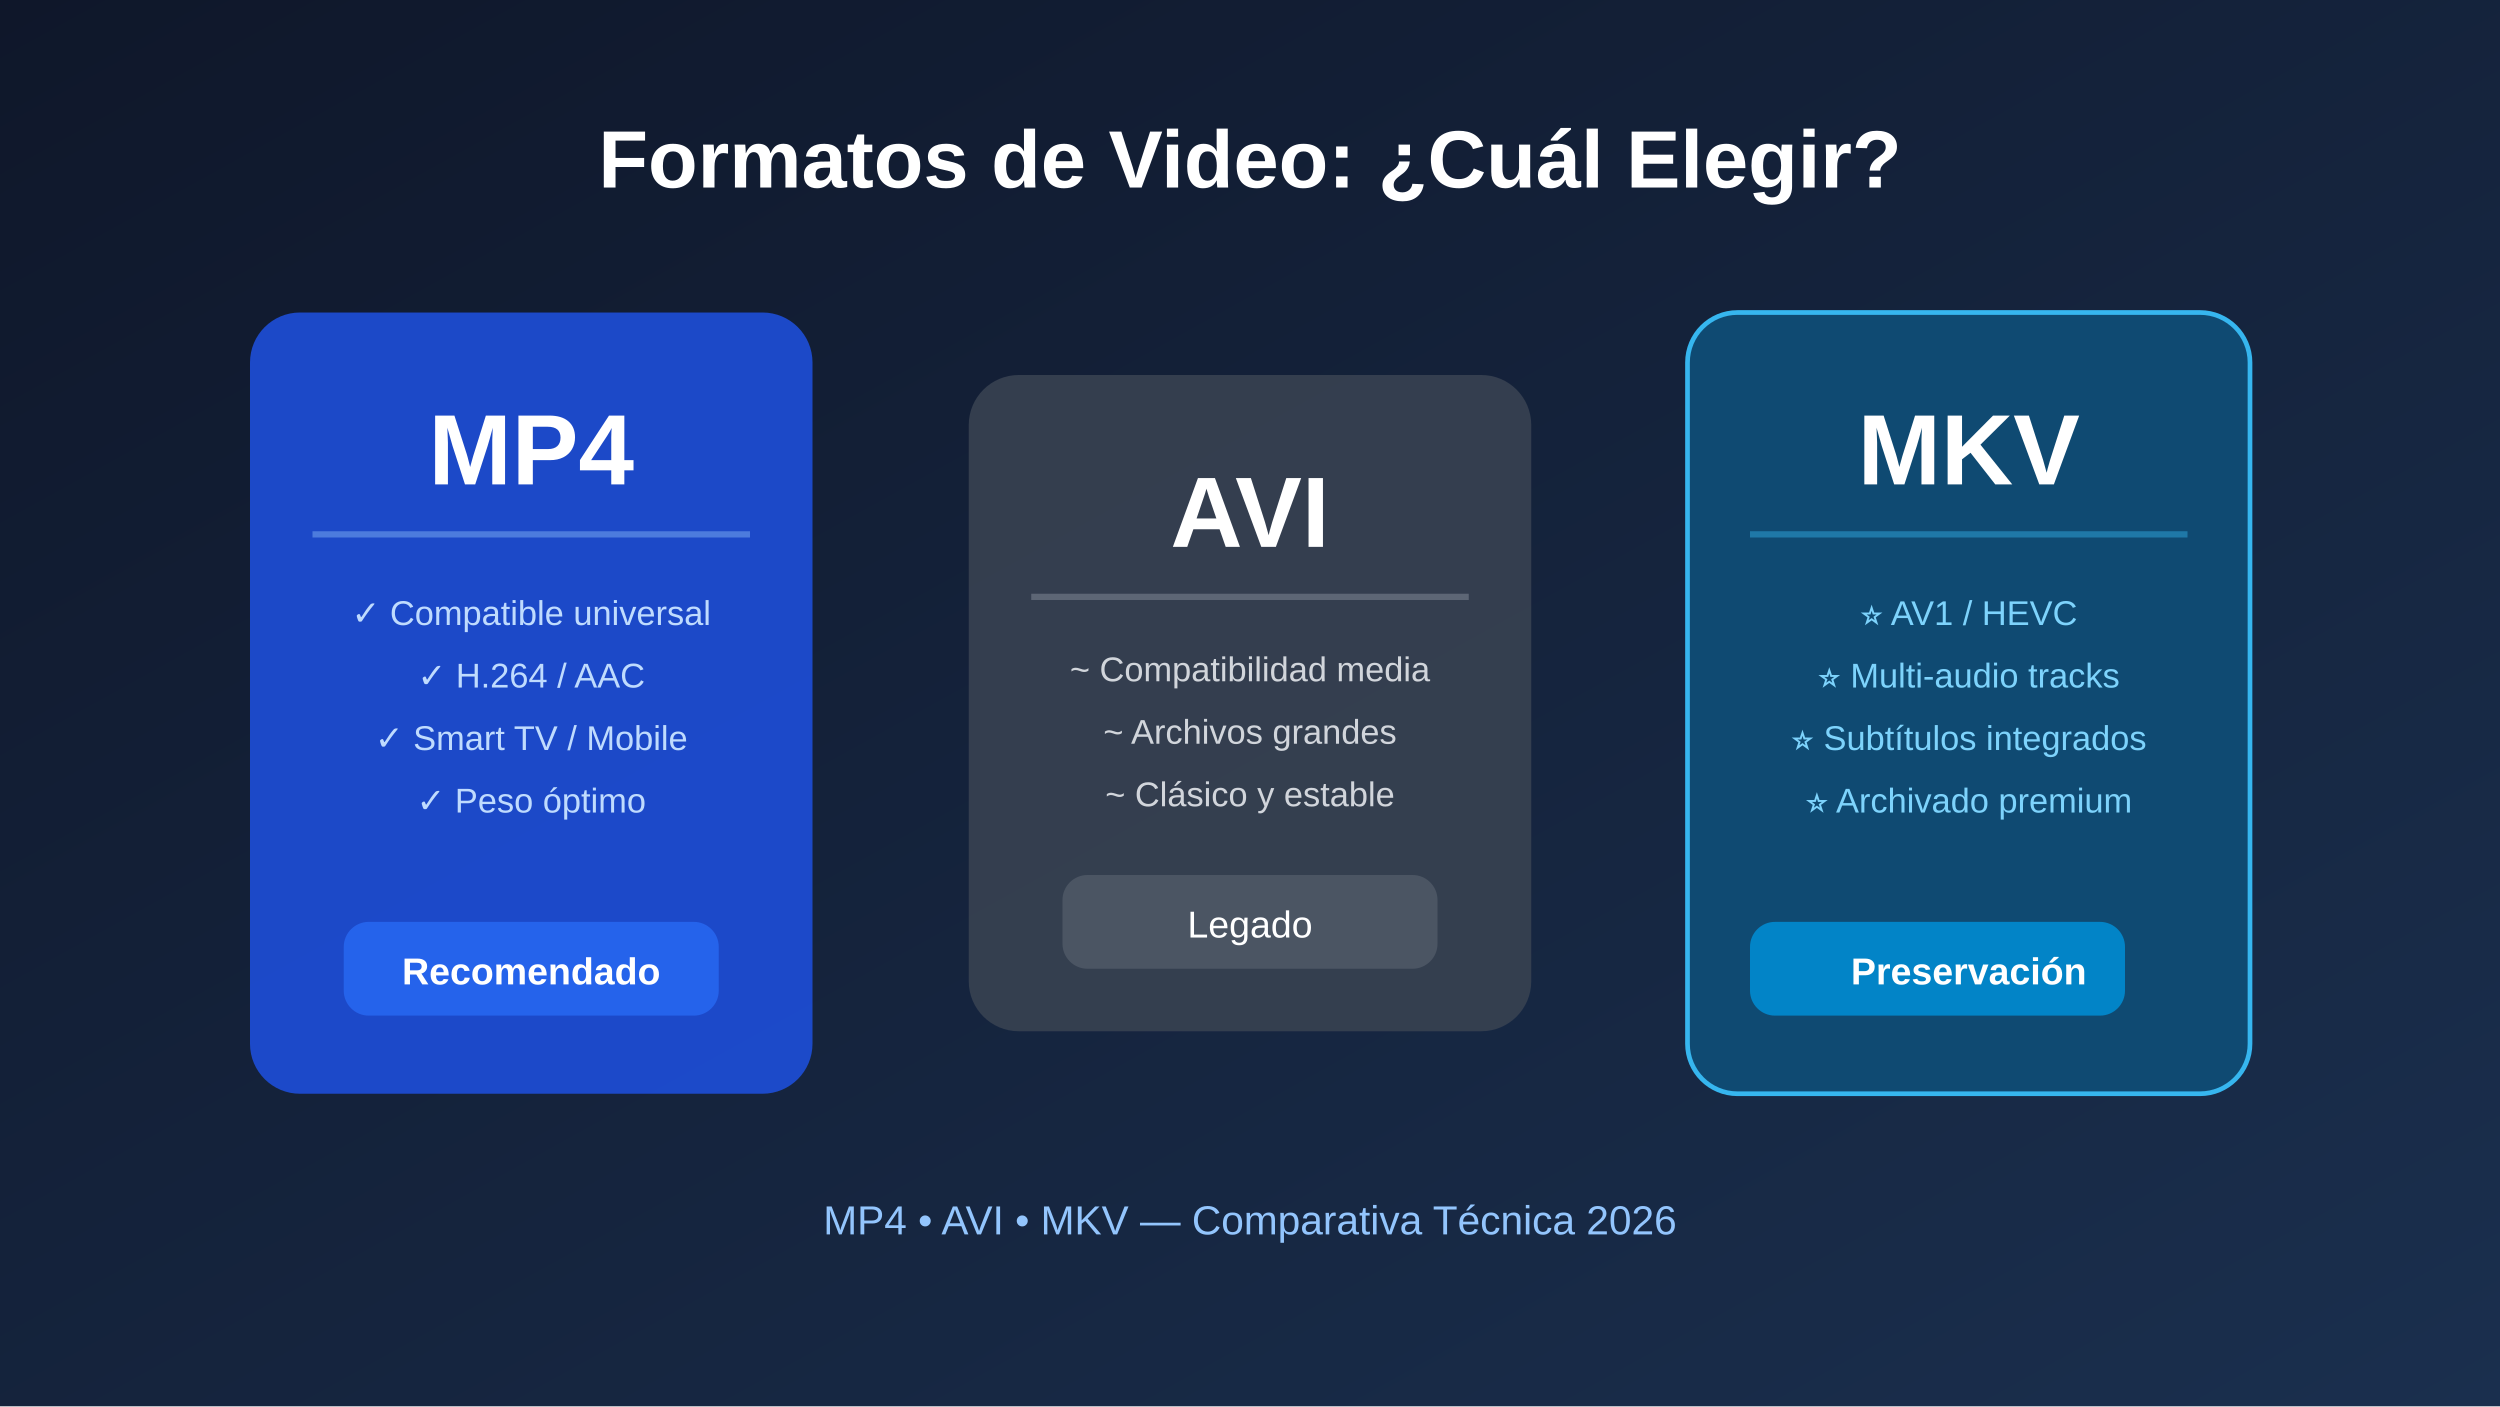
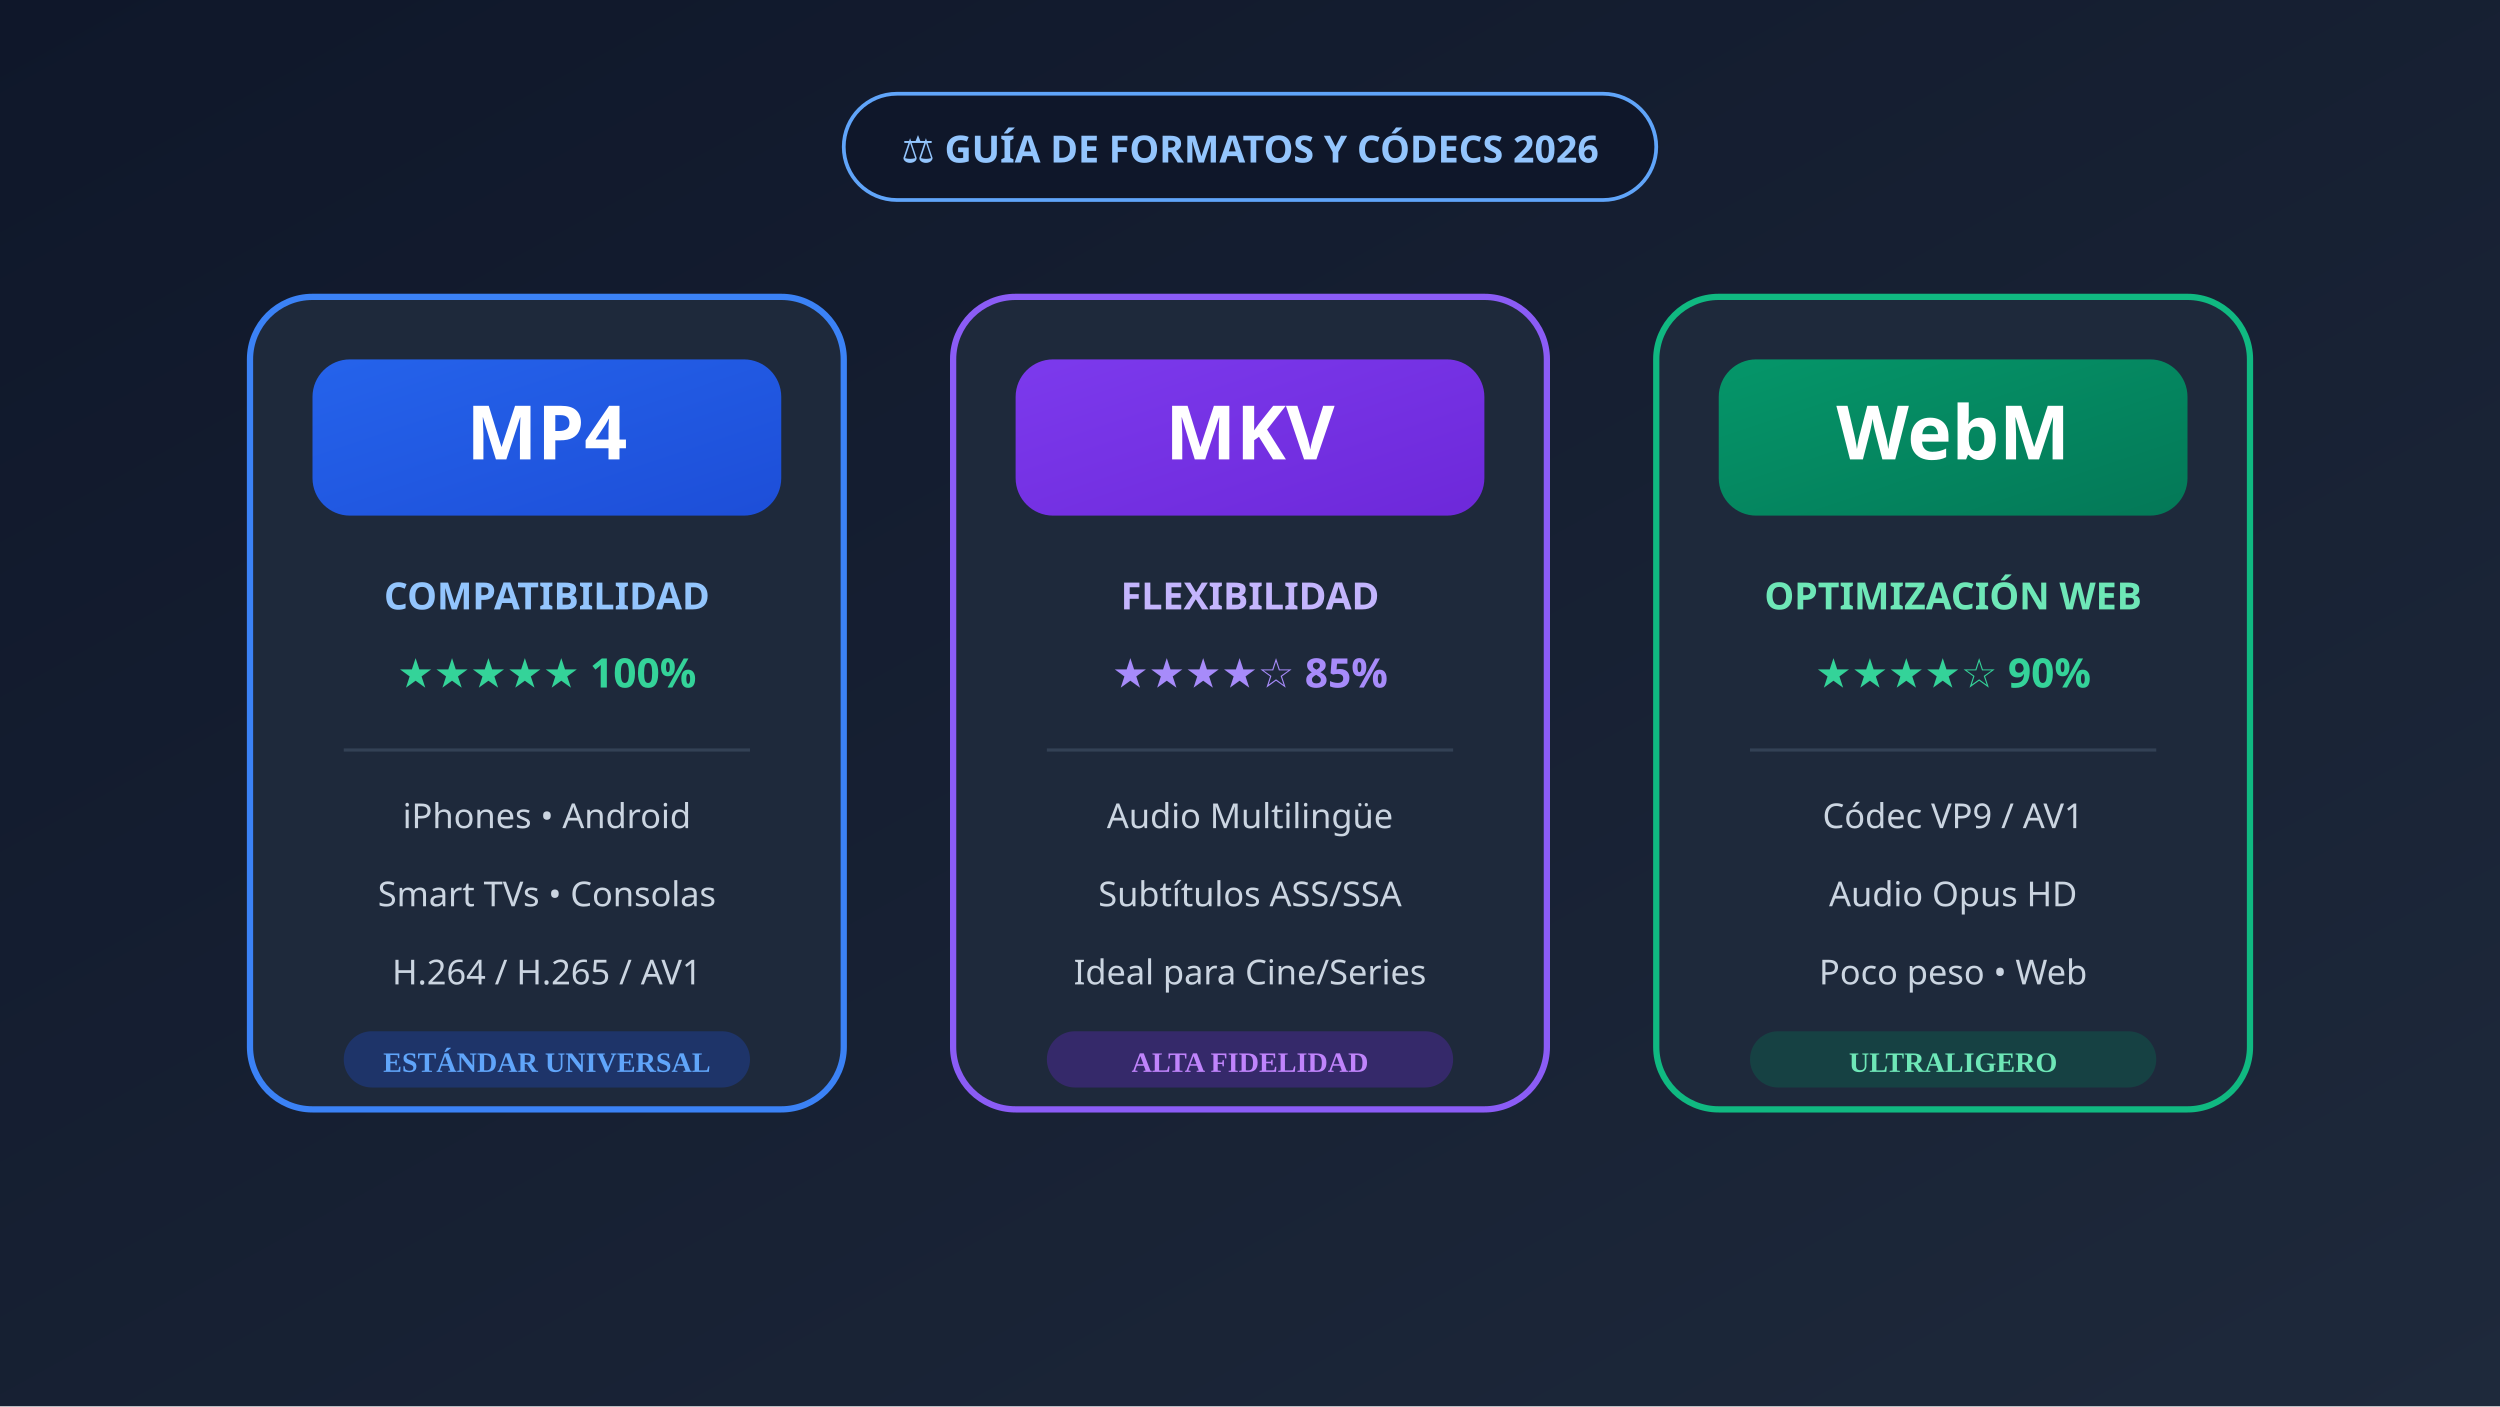
<svg xmlns="http://www.w3.org/2000/svg" viewBox="0 0 800 450" width="800" height="450">
  <defs>
-     <linearGradient id="bg4" x1="0%" y1="0%" x2="100%" y2="100%">
-       <stop offset="0%" style="stop-color:#0f172a" />
-       <stop offset="100%" style="stop-color:#1a2f4e" />
+     <linearGradient id="bg_fmt" x1="0%" y1="0%" x2="100%" y2="100%">
+       <stop offset="0%" stop-color="#0f172a" />
+       <stop offset="100%" stop-color="#1e293b" />
+     </linearGradient>
+     <linearGradient id="mp4_grad" x1="0%" y1="0%" x2="100%" y2="100%">
+       <stop offset="0%" stop-color="#2563eb" />
+       <stop offset="100%" stop-color="#1d4ed8" />
+     </linearGradient>
+     <linearGradient id="mkv_grad" x1="0%" y1="0%" x2="100%" y2="100%">
+       <stop offset="0%" stop-color="#7c3aed" />
+       <stop offset="100%" stop-color="#6d28d9" />
+     </linearGradient>
+     <linearGradient id="webm_grad" x1="0%" y1="0%" x2="100%" y2="100%">
+       <stop offset="0%" stop-color="#059669" />
+       <stop offset="100%" stop-color="#047857" />
    </linearGradient>
  </defs>
-   <rect width="800" height="450" fill="url(#bg4)" />
-   <rect x="80" y="100" width="180" height="250" rx="16" fill="#1d4ed8" opacity="0.9" />
-   <text x="170" y="155" text-anchor="middle" fill="white" font-size="32" font-weight="bold" font-family="Arial, monospace">MP4</text>
-   <rect x="100" y="170" width="140" height="2" fill="#93c5fd" opacity="0.4" />
-   <text x="170" y="200" text-anchor="middle" fill="#bfdbfe" font-size="11" font-family="Arial">✓ Compatible universal</text>
-   <text x="170" y="220" text-anchor="middle" fill="#bfdbfe" font-size="11" font-family="Arial">✓ H.264 / AAC</text>
-   <text x="170" y="240" text-anchor="middle" fill="#bfdbfe" font-size="11" font-family="Arial">✓ Smart TV / Mobile</text>
-   <text x="170" y="260" text-anchor="middle" fill="#bfdbfe" font-size="11" font-family="Arial">✓ Peso óptimo</text>
-   <rect x="110" y="295" width="120" height="30" rx="8" fill="#2563eb" />
-   <text x="170" y="315" text-anchor="middle" fill="white" font-size="12" font-family="Arial" font-weight="bold">Recomendado</text>
-   <rect x="310" y="120" width="180" height="210" rx="16" fill="#374151" opacity="0.9" />
-   <text x="400" y="175" text-anchor="middle" fill="white" font-size="32" font-weight="bold" font-family="Arial, monospace">AVI</text>
-   <rect x="330" y="190" width="140" height="2" fill="#9ca3af" opacity="0.4" />
-   <text x="400" y="218" text-anchor="middle" fill="#d1d5db" font-size="11" font-family="Arial">~ Compatibilidad media</text>
-   <text x="400" y="238" text-anchor="middle" fill="#d1d5db" font-size="11" font-family="Arial">~ Archivos grandes</text>
-   <text x="400" y="258" text-anchor="middle" fill="#d1d5db" font-size="11" font-family="Arial">~ Clásico y estable</text>
-   <rect x="340" y="280" width="120" height="30" rx="8" fill="#4b5563" />
-   <text x="400" y="300" text-anchor="middle" fill="white" font-size="12" font-family="Arial">Legado</text>
-   <rect x="540" y="100" width="180" height="250" rx="16" fill="#0f4c75" opacity="0.95" stroke="#38bdf8" stroke-width="1.5" />
-   <text x="630" y="155" text-anchor="middle" fill="white" font-size="32" font-weight="bold" font-family="Arial, monospace">MKV</text>
-   <rect x="560" y="170" width="140" height="2" fill="#38bdf8" opacity="0.4" />
-   <text x="630" y="200" text-anchor="middle" fill="#7dd3fc" font-size="11" font-family="Arial">⭐ AV1 / HEVC</text>
-   <text x="630" y="220" text-anchor="middle" fill="#7dd3fc" font-size="11" font-family="Arial">⭐ Multi-audio tracks</text>
-   <text x="630" y="240" text-anchor="middle" fill="#7dd3fc" font-size="11" font-family="Arial">⭐ Subtítulos integrados</text>
-   <text x="630" y="260" text-anchor="middle" fill="#7dd3fc" font-size="11" font-family="Arial">⭐ Archivado premium</text>
-   <rect x="560" y="295" width="120" height="30" rx="8" fill="#0284c7" />
-   <text x="630" y="315" text-anchor="middle" fill="white" font-size="12" font-family="Arial" font-weight="bold">Preservación</text>
-   <text x="400" y="60" text-anchor="middle" fill="white" font-size="26" font-weight="bold" font-family="Arial">Formatos de Video: ¿Cuál Elegir?</text>
-   <text x="400" y="395" text-anchor="middle" fill="#93c5fd" font-size="13" font-family="Arial">MP4 • AVI • MKV — Comparativa Técnica 2026</text>
+   <rect width="800" height="450" fill="url(#bg_fmt)" />
+   <g transform="translate(80, 95)">
+     <rect width="190" height="260" rx="20" fill="#1e293b" stroke="#3b82f6" stroke-width="2" />
+     <rect x="20" y="20" width="150" height="50" rx="12" fill="url(#mp4_grad)" />
+     <text x="95" y="52" text-anchor="middle" fill="#ffffff" font-size="24" font-weight="900" font-family="system-ui">MP4</text>
+     <text x="95" y="100" text-anchor="middle" fill="#93c5fd" font-size="12" font-weight="bold" font-family="system-ui">COMPATIBILIDAD</text>
+     <text x="95" y="125" text-anchor="middle" fill="#34d399" font-size="13" font-weight="900" font-family="system-ui">★★★★★ 100%</text>
+     <path d="M30 145h130" stroke="#334155" stroke-width="1" />
+     <text x="95" y="170" text-anchor="middle" fill="#cbd5e1" font-size="11" font-family="system-ui">iPhones • Android</text>
+     <text x="95" y="195" text-anchor="middle" fill="#cbd5e1" font-size="11" font-family="system-ui">Smart TVs • Consolas</text>
+     <text x="95" y="220" text-anchor="middle" fill="#cbd5e1" font-size="11" font-family="system-ui">H.264 / H.265 / AV1</text>
+     <rect x="30" y="235" width="130" height="18" rx="9" fill="#1d4ed8" opacity="0.3" />
+     <text x="95" y="248" text-anchor="middle" fill="#60a5fa" font-size="9" font-weight="bold">ESTÁNDAR UNIVERSAL</text>
+   </g>
+   <g transform="translate(305, 95)">
+     <rect width="190" height="260" rx="20" fill="#1e293b" stroke="#8b5cf6" stroke-width="2" />
+     <rect x="20" y="20" width="150" height="50" rx="12" fill="url(#mkv_grad)" />
+     <text x="95" y="52" text-anchor="middle" fill="#ffffff" font-size="24" font-weight="900" font-family="system-ui">MKV</text>
+     <text x="95" y="100" text-anchor="middle" fill="#c4b5fd" font-size="12" font-weight="bold" font-family="system-ui">FLEXIBILIDAD</text>
+     <text x="95" y="125" text-anchor="middle" fill="#a78bfa" font-size="13" font-weight="900" font-family="system-ui">★★★★☆ 85%</text>
+     <path d="M30 145h130" stroke="#334155" stroke-width="1" />
+     <text x="95" y="170" text-anchor="middle" fill="#cbd5e1" font-size="11" font-family="system-ui">Audio Multilingüe</text>
+     <text x="95" y="195" text-anchor="middle" fill="#cbd5e1" font-size="11" font-family="system-ui">Subtítulos ASS/SSA</text>
+     <text x="95" y="220" text-anchor="middle" fill="#cbd5e1" font-size="11" font-family="system-ui">Ideal para Cine/Series</text>
+     <rect x="30" y="235" width="130" height="18" rx="9" fill="#6d28d9" opacity="0.3" />
+     <text x="95" y="248" text-anchor="middle" fill="#c084fc" font-size="9" font-weight="bold">ALTA FIDELIDAD</text>
+   </g>
+   <g transform="translate(530, 95)">
+     <rect width="190" height="260" rx="20" fill="#1e293b" stroke="#10b981" stroke-width="2" />
+     <rect x="20" y="20" width="150" height="50" rx="12" fill="url(#webm_grad)" />
+     <text x="95" y="52" text-anchor="middle" fill="#ffffff" font-size="24" font-weight="900" font-family="system-ui">WebM</text>
+     <text x="95" y="100" text-anchor="middle" fill="#6ee7b7" font-size="12" font-weight="bold" font-family="system-ui">OPTIMIZACIÓN WEB</text>
+     <text x="95" y="125" text-anchor="middle" fill="#34d399" font-size="13" font-weight="900" font-family="system-ui">★★★★☆ 90%</text>
+     <path d="M30 145h130" stroke="#334155" stroke-width="1" />
+     <text x="95" y="170" text-anchor="middle" fill="#cbd5e1" font-size="11" font-family="system-ui">Códec VP9 / AV1</text>
+     <text x="95" y="195" text-anchor="middle" fill="#cbd5e1" font-size="11" font-family="system-ui">Audio Opus HD</text>
+     <text x="95" y="220" text-anchor="middle" fill="#cbd5e1" font-size="11" font-family="system-ui">Poco peso • Web</text>
+     <rect x="30" y="235" width="130" height="18" rx="9" fill="#047857" opacity="0.3" />
+     <text x="95" y="248" text-anchor="middle" fill="#6ee7b7" font-size="9" font-weight="bold">ULTRALIGERO</text>
+   </g>
+   <rect x="270" y="30" width="260" height="34" rx="17" fill="#0f172a" stroke="#60a5fa" stroke-width="1.2" />
+   <text x="400" y="52" text-anchor="middle" fill="#93c5fd" font-size="12" font-weight="bold" font-family="system-ui, sans-serif">⚖️ GUÍA DE FORMATOS Y CÓDECS 2026</text>
</svg>
